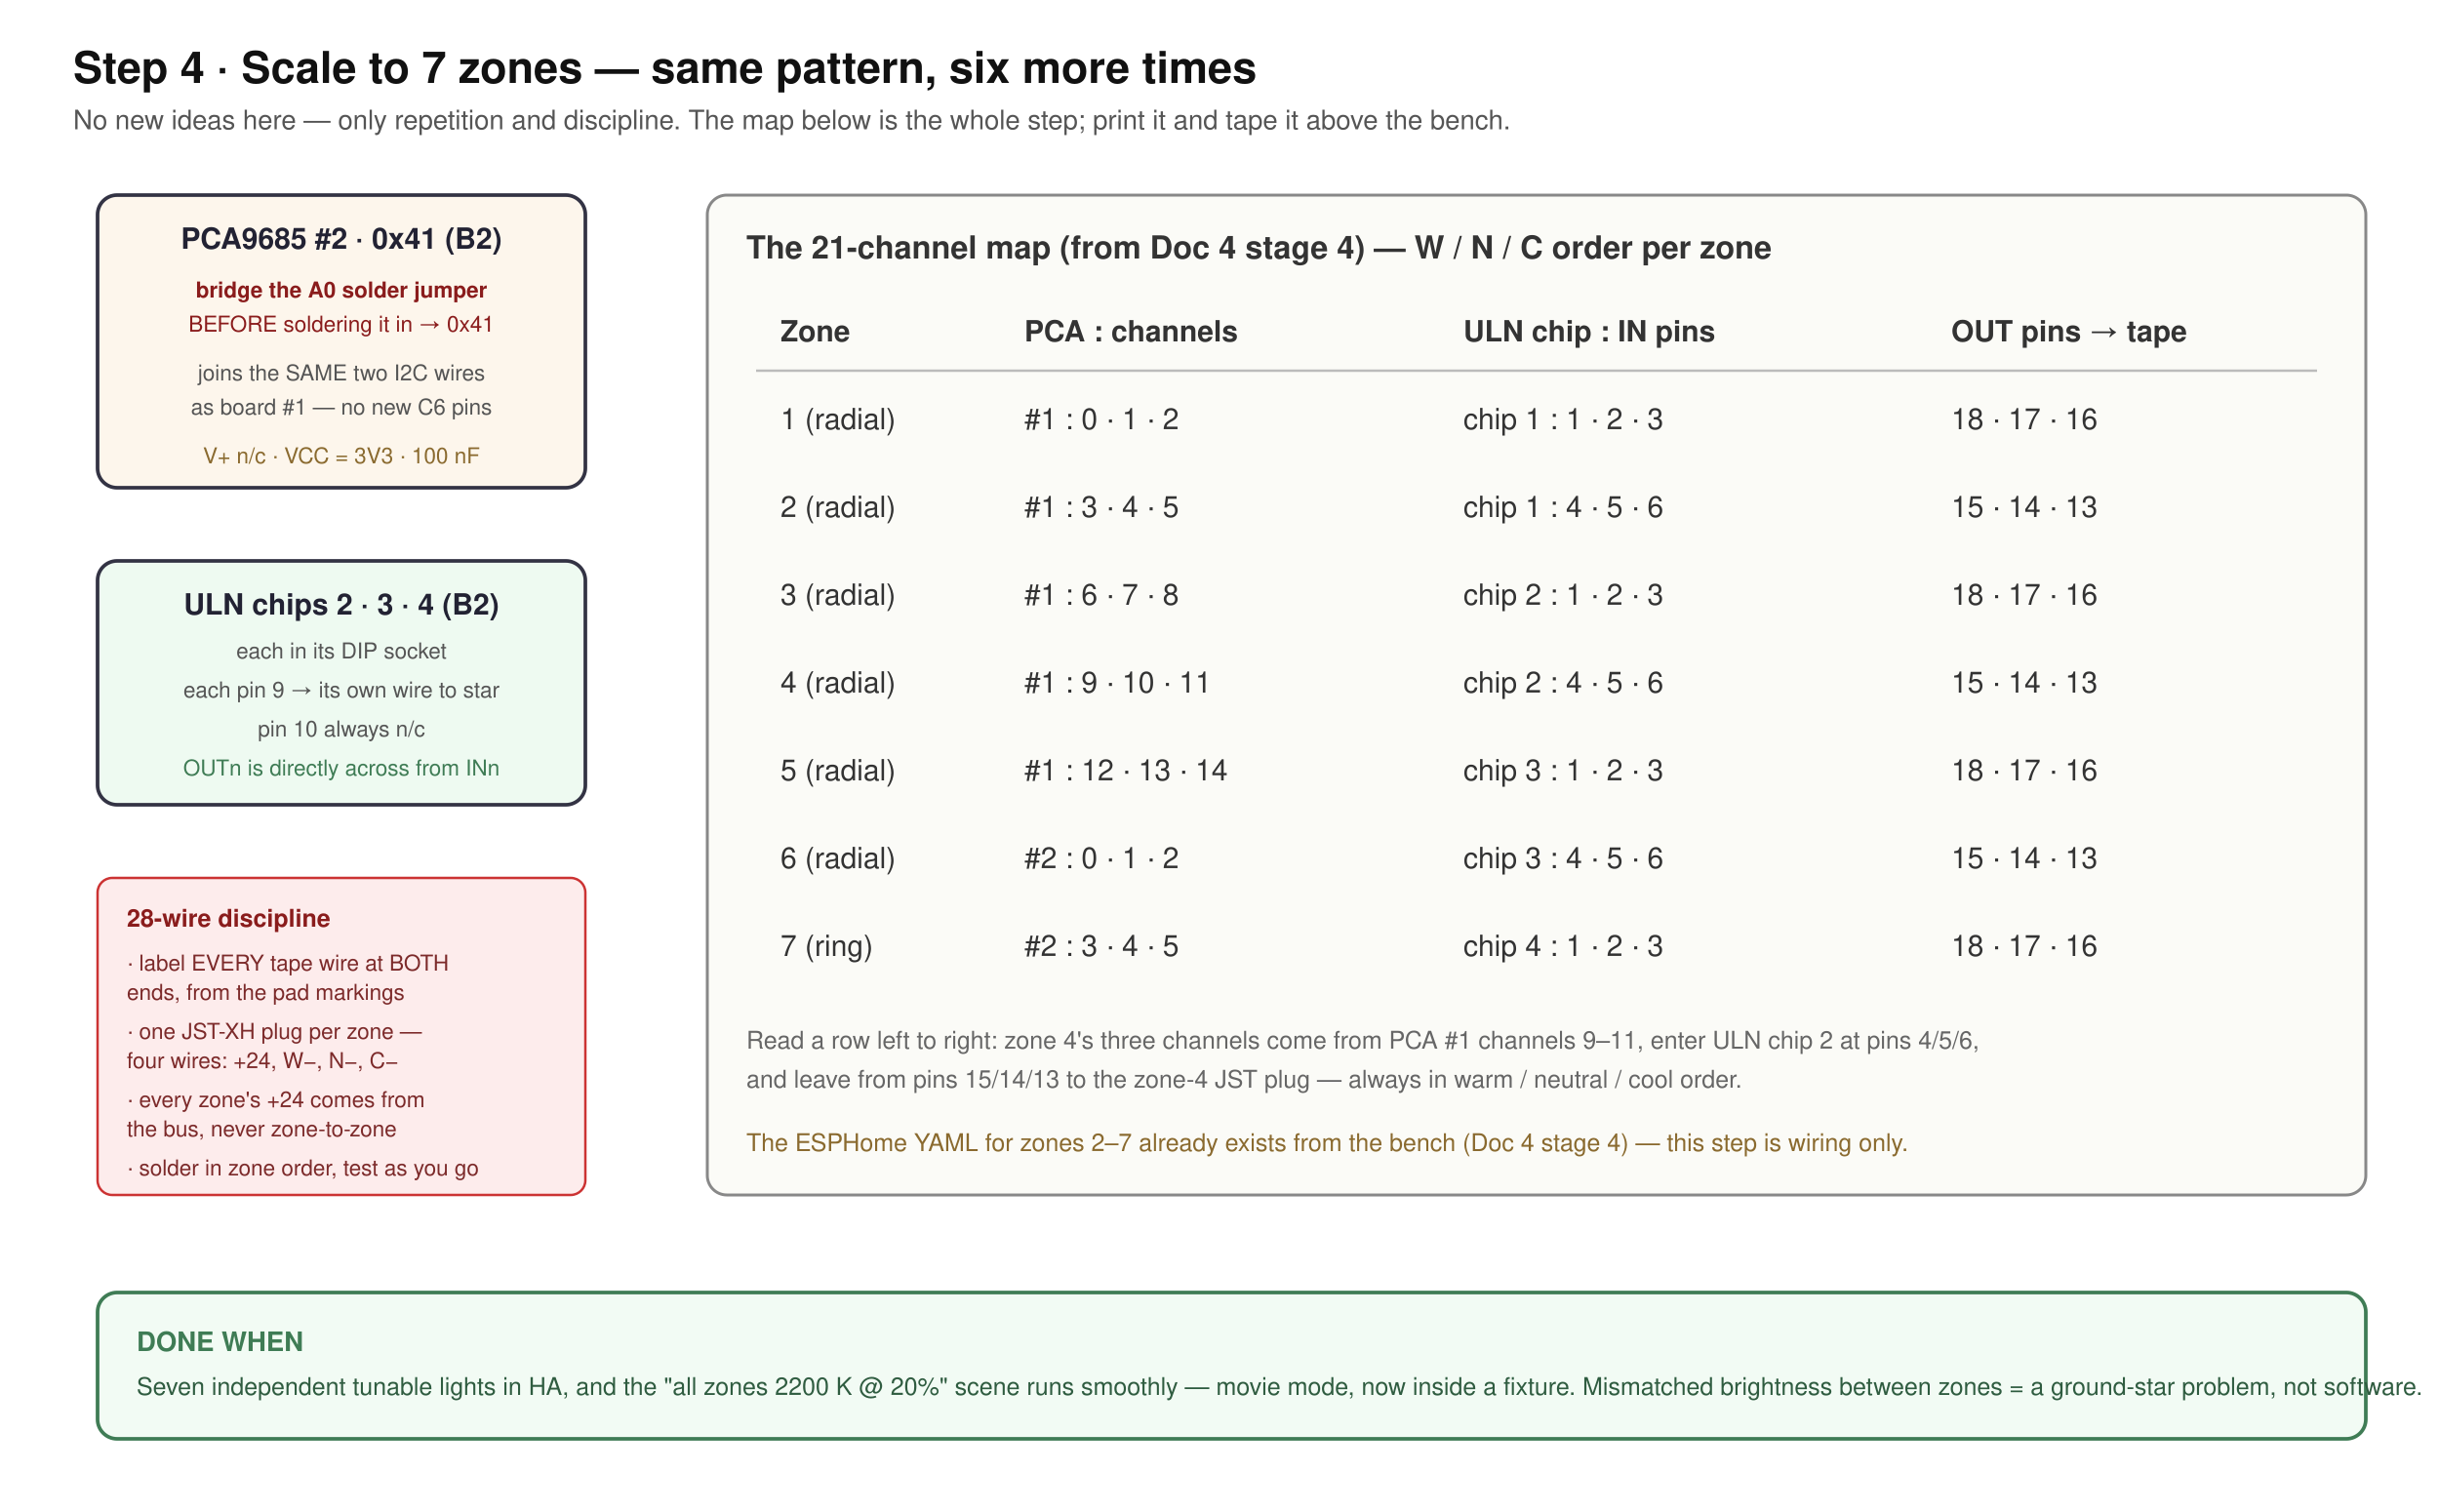
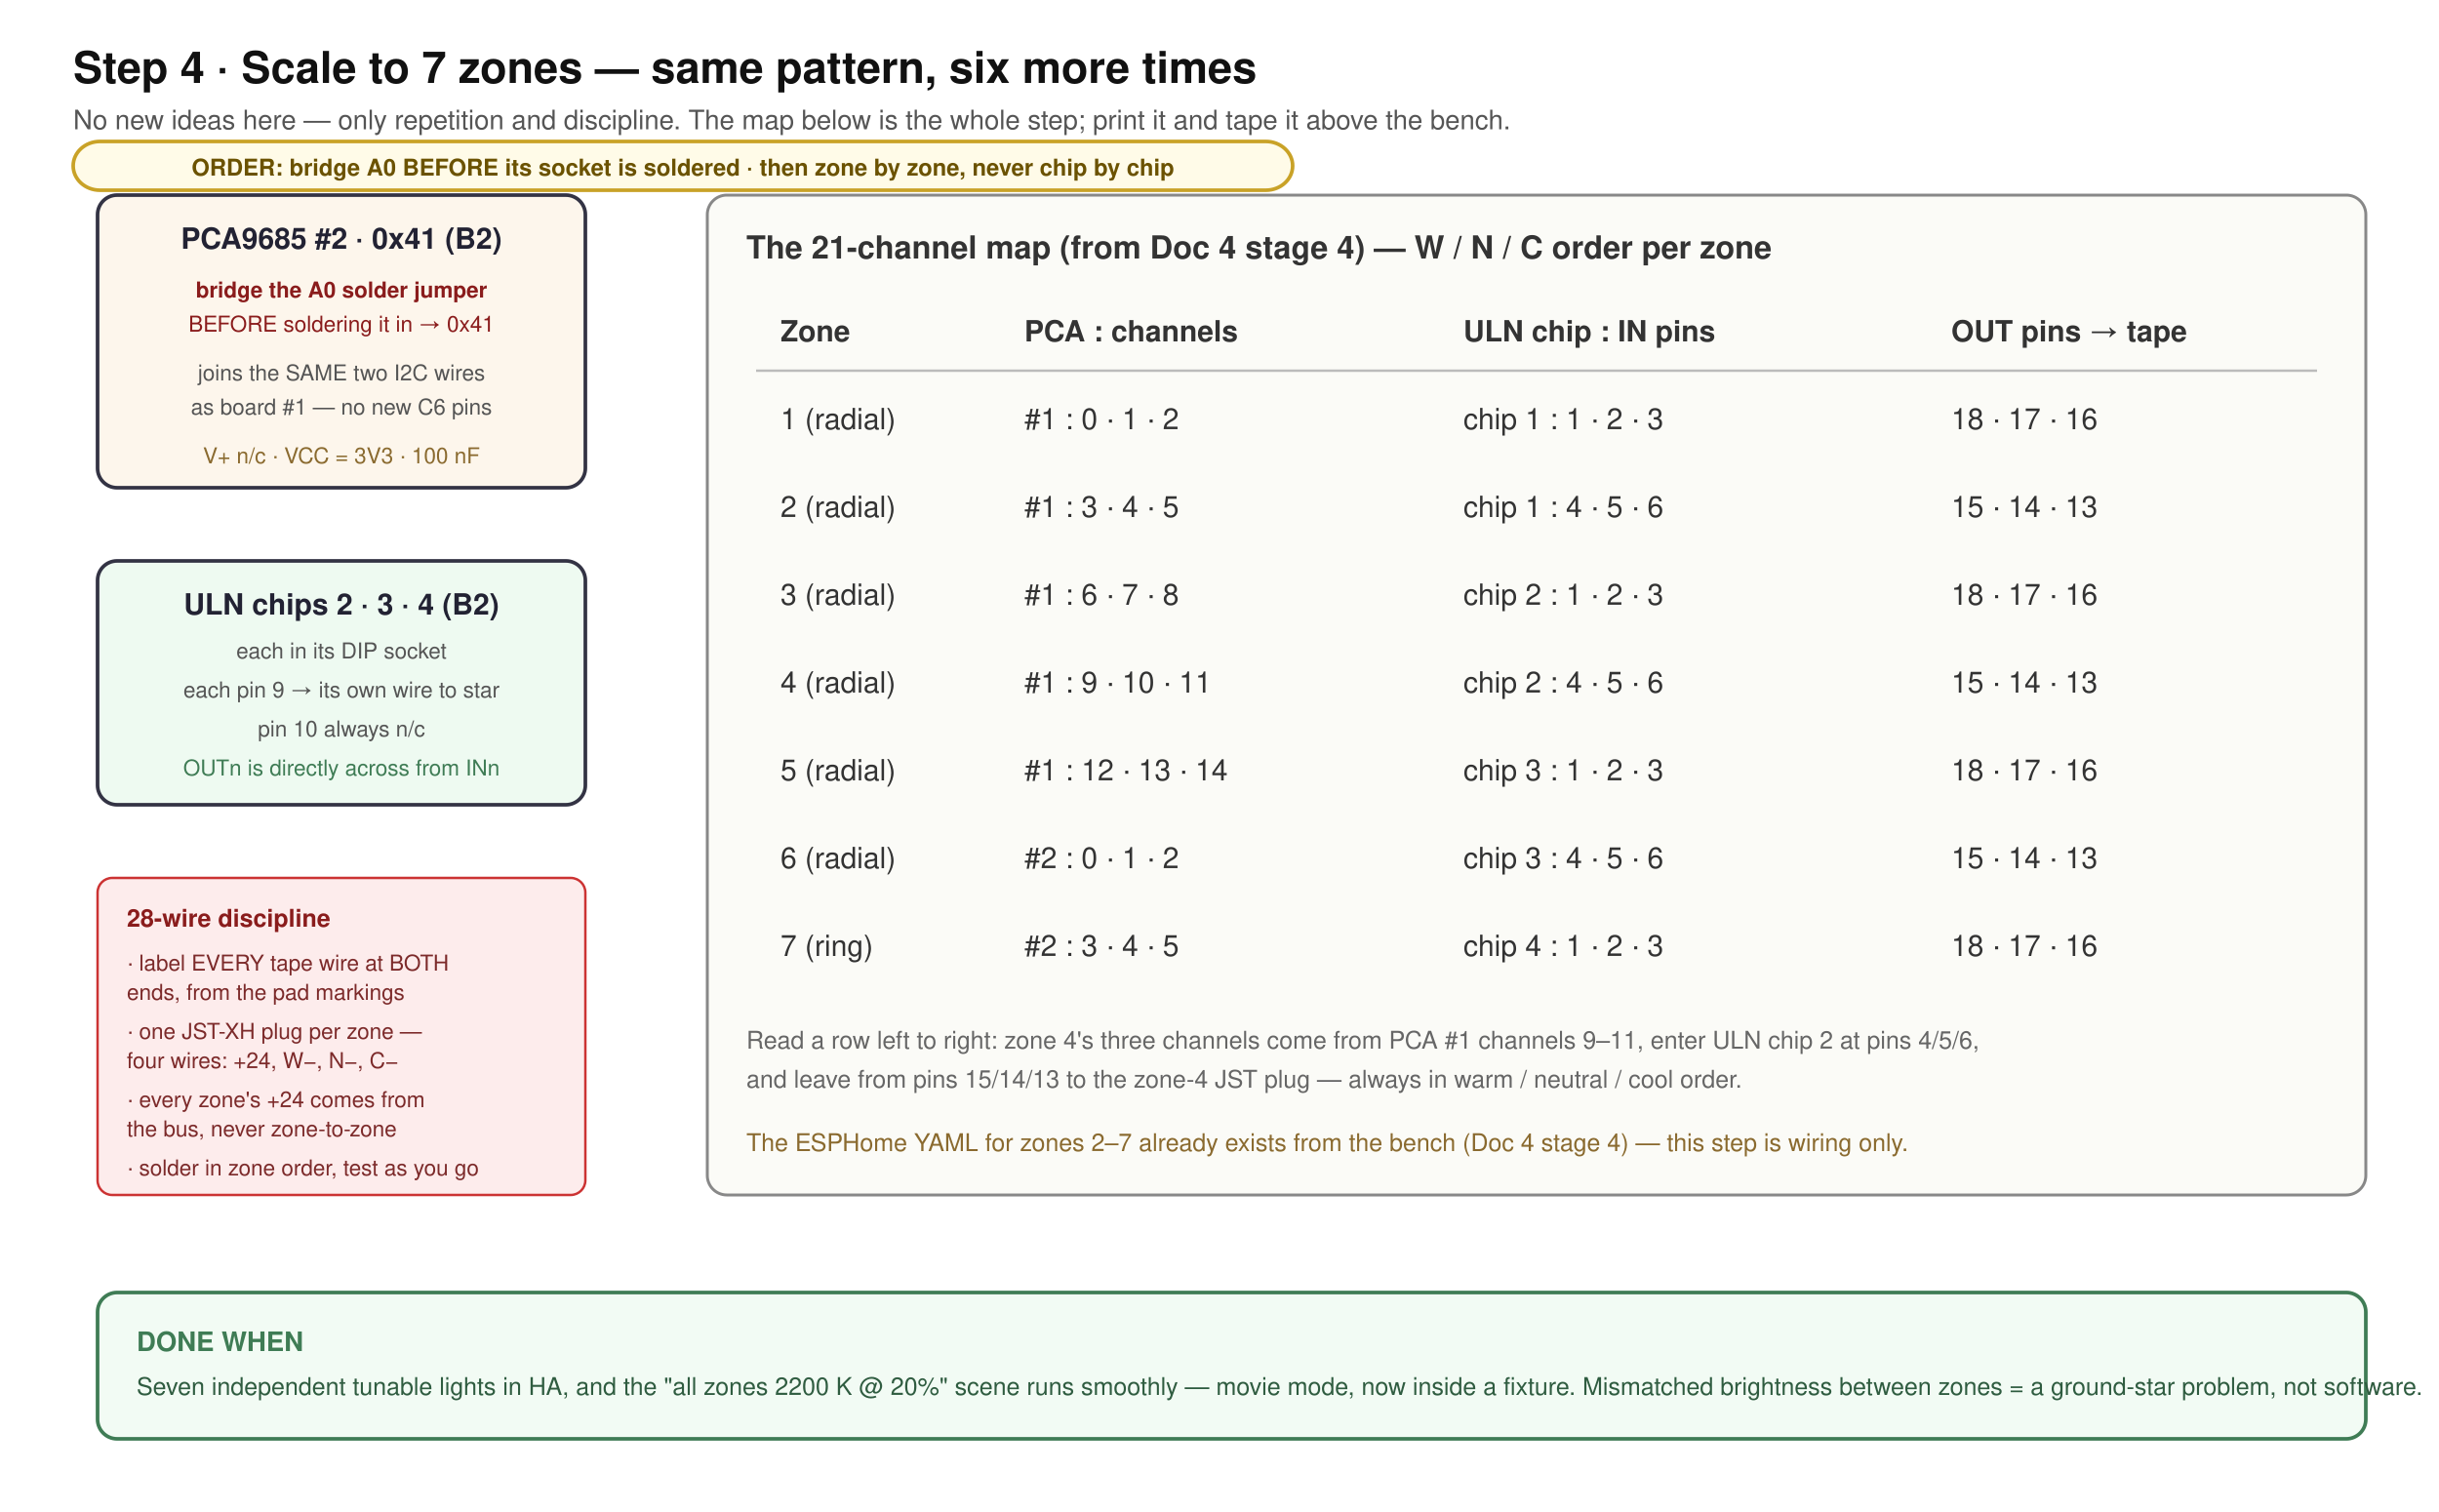
<svg xmlns="http://www.w3.org/2000/svg" viewBox="0 0 1000 620" font-family="Helvetica, Arial, sans-serif">
  <rect width="1000" height="620" fill="#fff" />
  <text x="30" y="34" font-size="18" font-weight="bold" fill="#111">Step 4 · Scale to 7 zones — same pattern, six more times</text>
  <text x="30" y="53" font-size="11" fill="#555">No new ideas here — only repetition and discipline. The map below is the whole step; print it and tape it above the bench.</text>
+   <rect x="30" y="58" width="500" height="20" fill="#fffbe8" stroke="#c9a227" stroke-width="1.5" rx="11" />
+   <text x="280" y="72" font-size="9.5" font-weight="bold" text-anchor="middle" fill="#6b5200">ORDER: bridge A0 BEFORE its socket is soldered · then zone by zone, never chip by chip</text>
  <rect x="40" y="80" width="200" height="120" fill="#fdf6ec" stroke="#334" stroke-width="1.5" rx="8" />
  <text x="140" y="102" font-size="12" font-weight="bold" text-anchor="middle" fill="#223">PCA9685 #2 · 0x41 (B2)</text>
  <text x="140" y="122" font-size="9" text-anchor="middle" fill="#8a1c1c" font-weight="bold">bridge the A0 solder jumper</text>
  <text x="140" y="136" font-size="9" text-anchor="middle" fill="#8a1c1c">BEFORE soldering it in → 0x41</text>
  <text x="140" y="156" font-size="9" text-anchor="middle" fill="#555">joins the SAME two I2C wires</text>
  <text x="140" y="170" font-size="9" text-anchor="middle" fill="#555">as board #1 — no new C6 pins</text>
  <text x="140" y="190" font-size="9" text-anchor="middle" fill="#8a6a2f">V+ n/c · VCC = 3V3 · 100 nF</text>
  <rect x="40" y="230" width="200" height="100" fill="#eefaf1" stroke="#334" stroke-width="1.5" rx="8" />
  <text x="140" y="252" font-size="12" font-weight="bold" text-anchor="middle" fill="#223">ULN chips 2 · 3 · 4 (B2)</text>
  <text x="140" y="270" font-size="9" text-anchor="middle" fill="#555">each in its DIP socket</text>
  <text x="140" y="286" font-size="9" text-anchor="middle" fill="#555">each pin 9 → its own wire to star</text>
  <text x="140" y="302" font-size="9" text-anchor="middle" fill="#555">pin 10 always n/c</text>
  <text x="140" y="318" font-size="9" text-anchor="middle" fill="#3f7c55">OUTn is directly across from INn</text>
  <rect x="40" y="360" width="200" height="130" fill="#fdecec" stroke="#c33" rx="6" />
  <text x="52" y="380" font-size="10" font-weight="bold" fill="#8a1c1c">28-wire discipline</text>
  <g font-size="9" fill="#7c2a2a">
    <text x="52" y="398">· label EVERY tape wire at BOTH</text>
    <text x="52" y="410">  ends, from the pad markings</text>
    <text x="52" y="426">· one JST-XH plug per zone —</text>
    <text x="52" y="438">  four wires: +24, W−, N−, C−</text>
    <text x="52" y="454">· every zone's +24 comes from</text>
    <text x="52" y="466">  the bus, never zone-to-zone</text>
    <text x="52" y="482">· solder in zone order, test as you go</text>
  </g>
  <rect x="290" y="80" width="680" height="410" fill="#fbfbf7" stroke="#888" stroke-width="1.2" rx="8" />
  <text x="306" y="106" font-size="13" font-weight="bold" fill="#333">The 21-channel map (from Doc 4 stage 4) — W / N / C order per zone</text>
  <g font-size="12" fill="#333">
    <text x="320" y="140" font-weight="bold">Zone</text>
    <text x="420" y="140" font-weight="bold">PCA : channels</text>
    <text x="600" y="140" font-weight="bold">ULN chip : IN pins</text>
    <text x="800" y="140" font-weight="bold">OUT pins → tape</text>
    <text x="320" y="176">1 (radial)</text>
    <text x="420" y="176">#1 : 0 · 1 · 2</text>
    <text x="600" y="176">chip 1 : 1 · 2 · 3</text>
    <text x="800" y="176">18 · 17 · 16</text>
    <text x="320" y="212">2 (radial)</text>
    <text x="420" y="212">#1 : 3 · 4 · 5</text>
    <text x="600" y="212">chip 1 : 4 · 5 · 6</text>
    <text x="800" y="212">15 · 14 · 13</text>
    <text x="320" y="248">3 (radial)</text>
    <text x="420" y="248">#1 : 6 · 7 · 8</text>
    <text x="600" y="248">chip 2 : 1 · 2 · 3</text>
    <text x="800" y="248">18 · 17 · 16</text>
    <text x="320" y="284">4 (radial)</text>
    <text x="420" y="284">#1 : 9 · 10 · 11</text>
    <text x="600" y="284">chip 2 : 4 · 5 · 6</text>
    <text x="800" y="284">15 · 14 · 13</text>
    <text x="320" y="320">5 (radial)</text>
    <text x="420" y="320">#1 : 12 · 13 · 14</text>
    <text x="600" y="320">chip 3 : 1 · 2 · 3</text>
    <text x="800" y="320">18 · 17 · 16</text>
    <text x="320" y="356">6 (radial)</text>
    <text x="420" y="356">#2 : 0 · 1 · 2</text>
    <text x="600" y="356">chip 3 : 4 · 5 · 6</text>
    <text x="800" y="356">15 · 14 · 13</text>
    <text x="320" y="392">7 (ring)</text>
    <text x="420" y="392">#2 : 3 · 4 · 5</text>
    <text x="600" y="392">chip 4 : 1 · 2 · 3</text>
    <text x="800" y="392">18 · 17 · 16</text>
  </g>
  <line x1="310" y1="152" x2="950" y2="152" stroke="#bbb" stroke-width="1" />
  <text x="306" y="430" font-size="10" fill="#666">Read a row left to right: zone 4's three channels come from PCA #1 channels 9–11, enter ULN chip 2 at pins 4/5/6,</text>
  <text x="306" y="446" font-size="10" fill="#666">and leave from pins 15/14/13 to the zone-4 JST plug — always in warm / neutral / cool order.</text>
  <text x="306" y="472" font-size="10" fill="#8a6a2f">The ESPHome YAML for zones 2–7 already exists from the bench (Doc 4 stage 4) — this step is wiring only.</text>
  <rect x="40" y="530" width="930" height="60" fill="#f2fbf4" stroke="#3f7c55" stroke-width="1.5" rx="8" />
  <text x="56" y="554" font-size="11" font-weight="bold" fill="#3f7c55">DONE WHEN</text>
  <text x="56" y="572" font-size="10" fill="#2f5c40">Seven independent tunable lights in HA, and the "all zones 2200 K @ 20%" scene runs smoothly — movie mode, now inside a fixture. Mismatched brightness between zones = a ground-star problem, not software.</text>
</svg>
